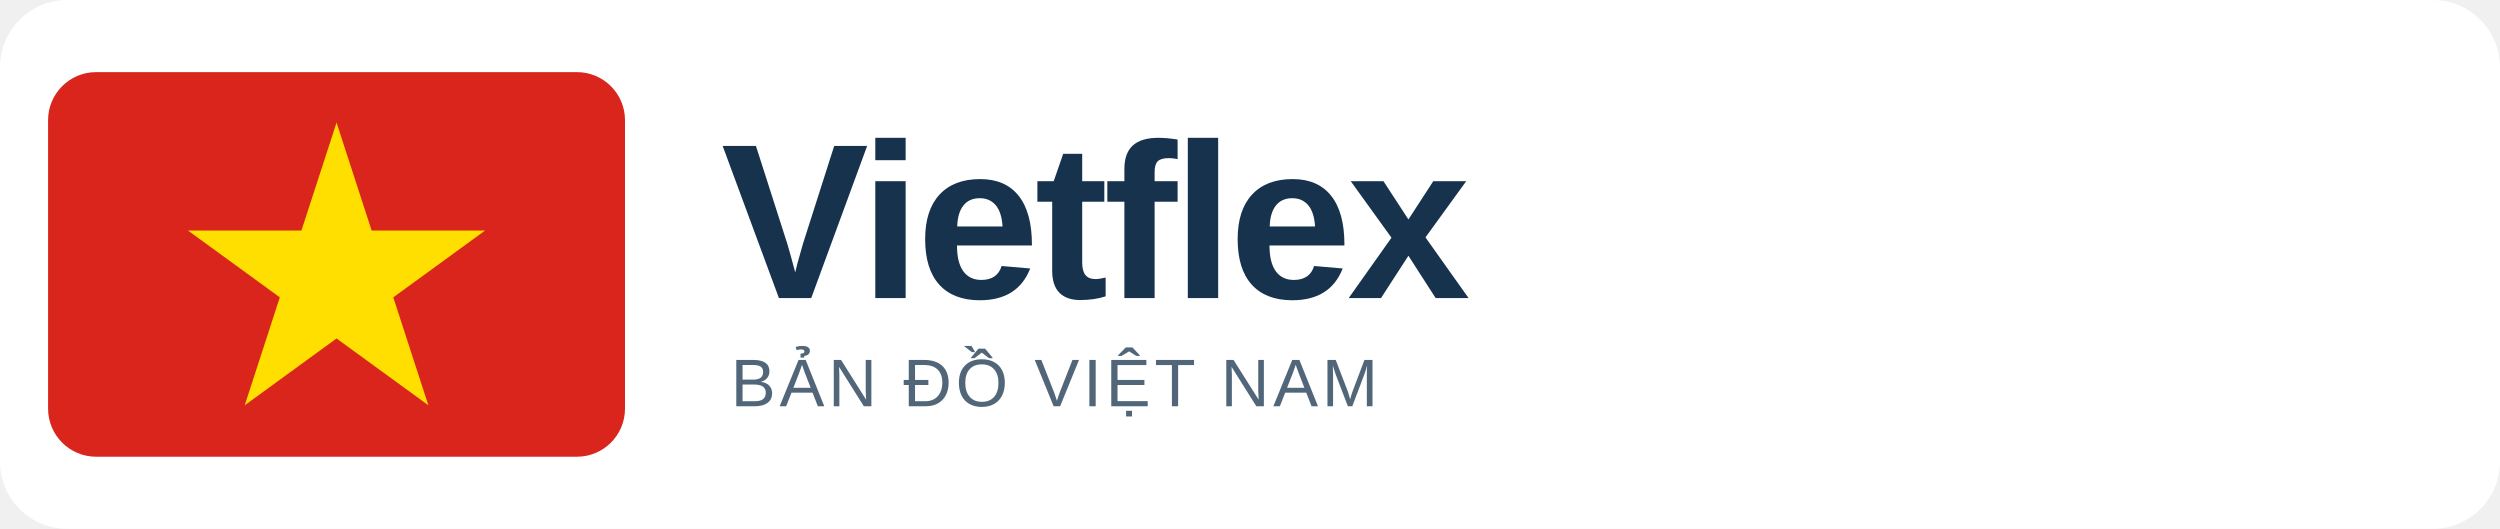
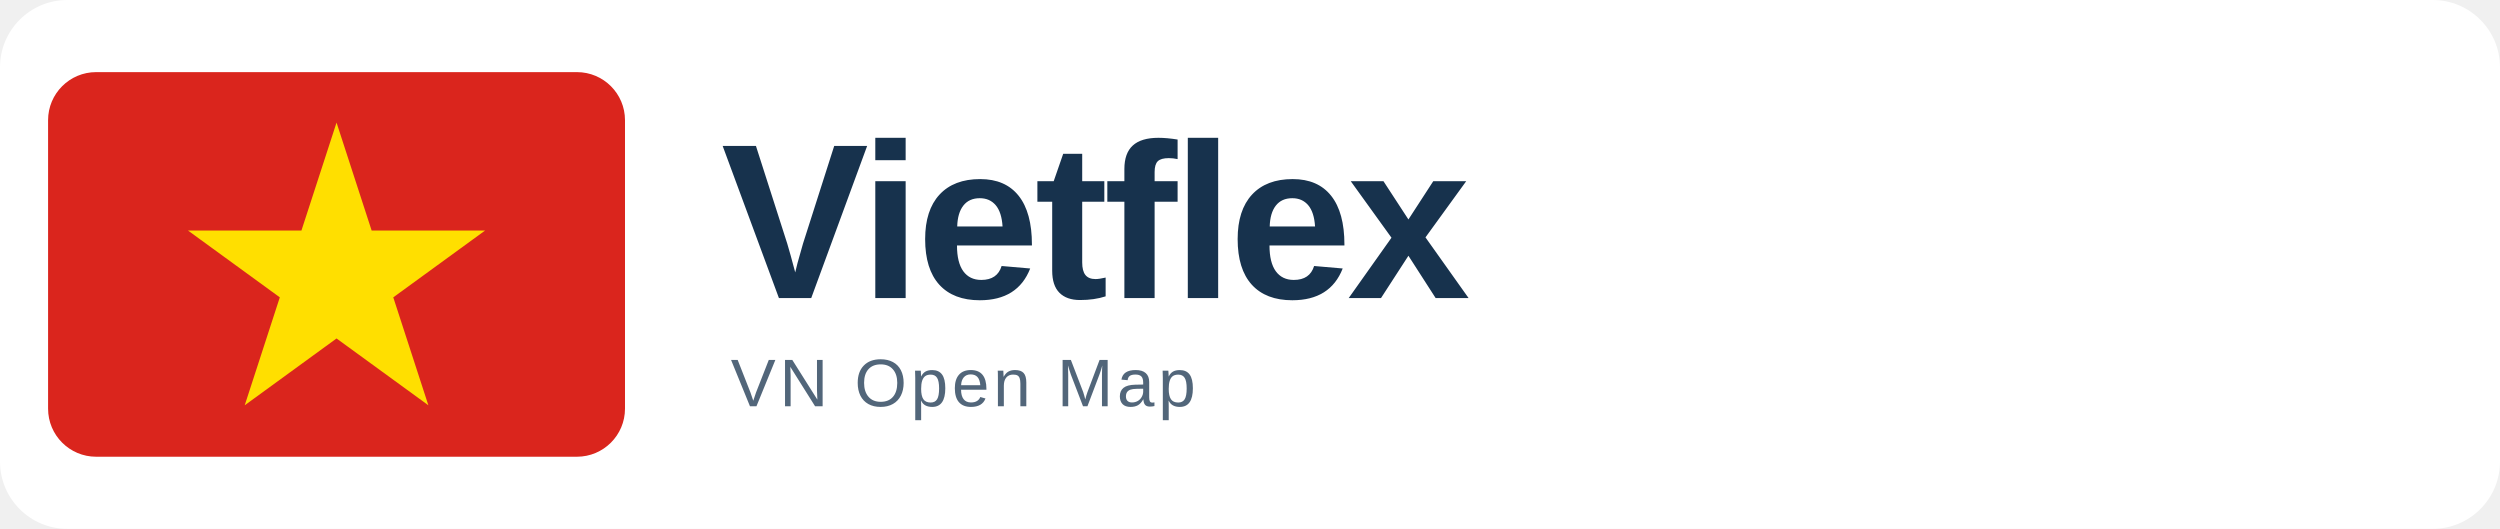
<svg xmlns="http://www.w3.org/2000/svg" width="1040" height="220" viewBox="0 0 1040 220" role="img" aria-labelledby="title desc">
  <rect width="1040" height="220" rx="28" fill="#ffffff" />
  <rect x="20" y="30" width="240" height="160" rx="20" fill="#da251d" />
  <path d="M140 51l14.6 44.9h47.2l-38.2 27.8 14.6 44.9-38.2-27.8-38.2 27.8 14.6-44.9-38.2-27.8h47.2z" fill="#ffdf00" />
  <text x="300" y="124" fill="#17324d" font-family="Arial, Helvetica, sans-serif" font-size="92" font-weight="700" letter-spacing="-2">Vietflex</text>
-   <text x="304" y="169" fill="#52667a" font-family="Arial, Helvetica, sans-serif" font-size="28" font-weight="500" letter-spacing="1.6">BẢN ĐỒ VIỆT NAM</text>
+   <text x="304" y="169" fill="#52667a" font-family="Arial, Helvetica, sans-serif" font-size="28" font-weight="500" letter-spacing="1.6">VN Open Map</text>
</svg>
